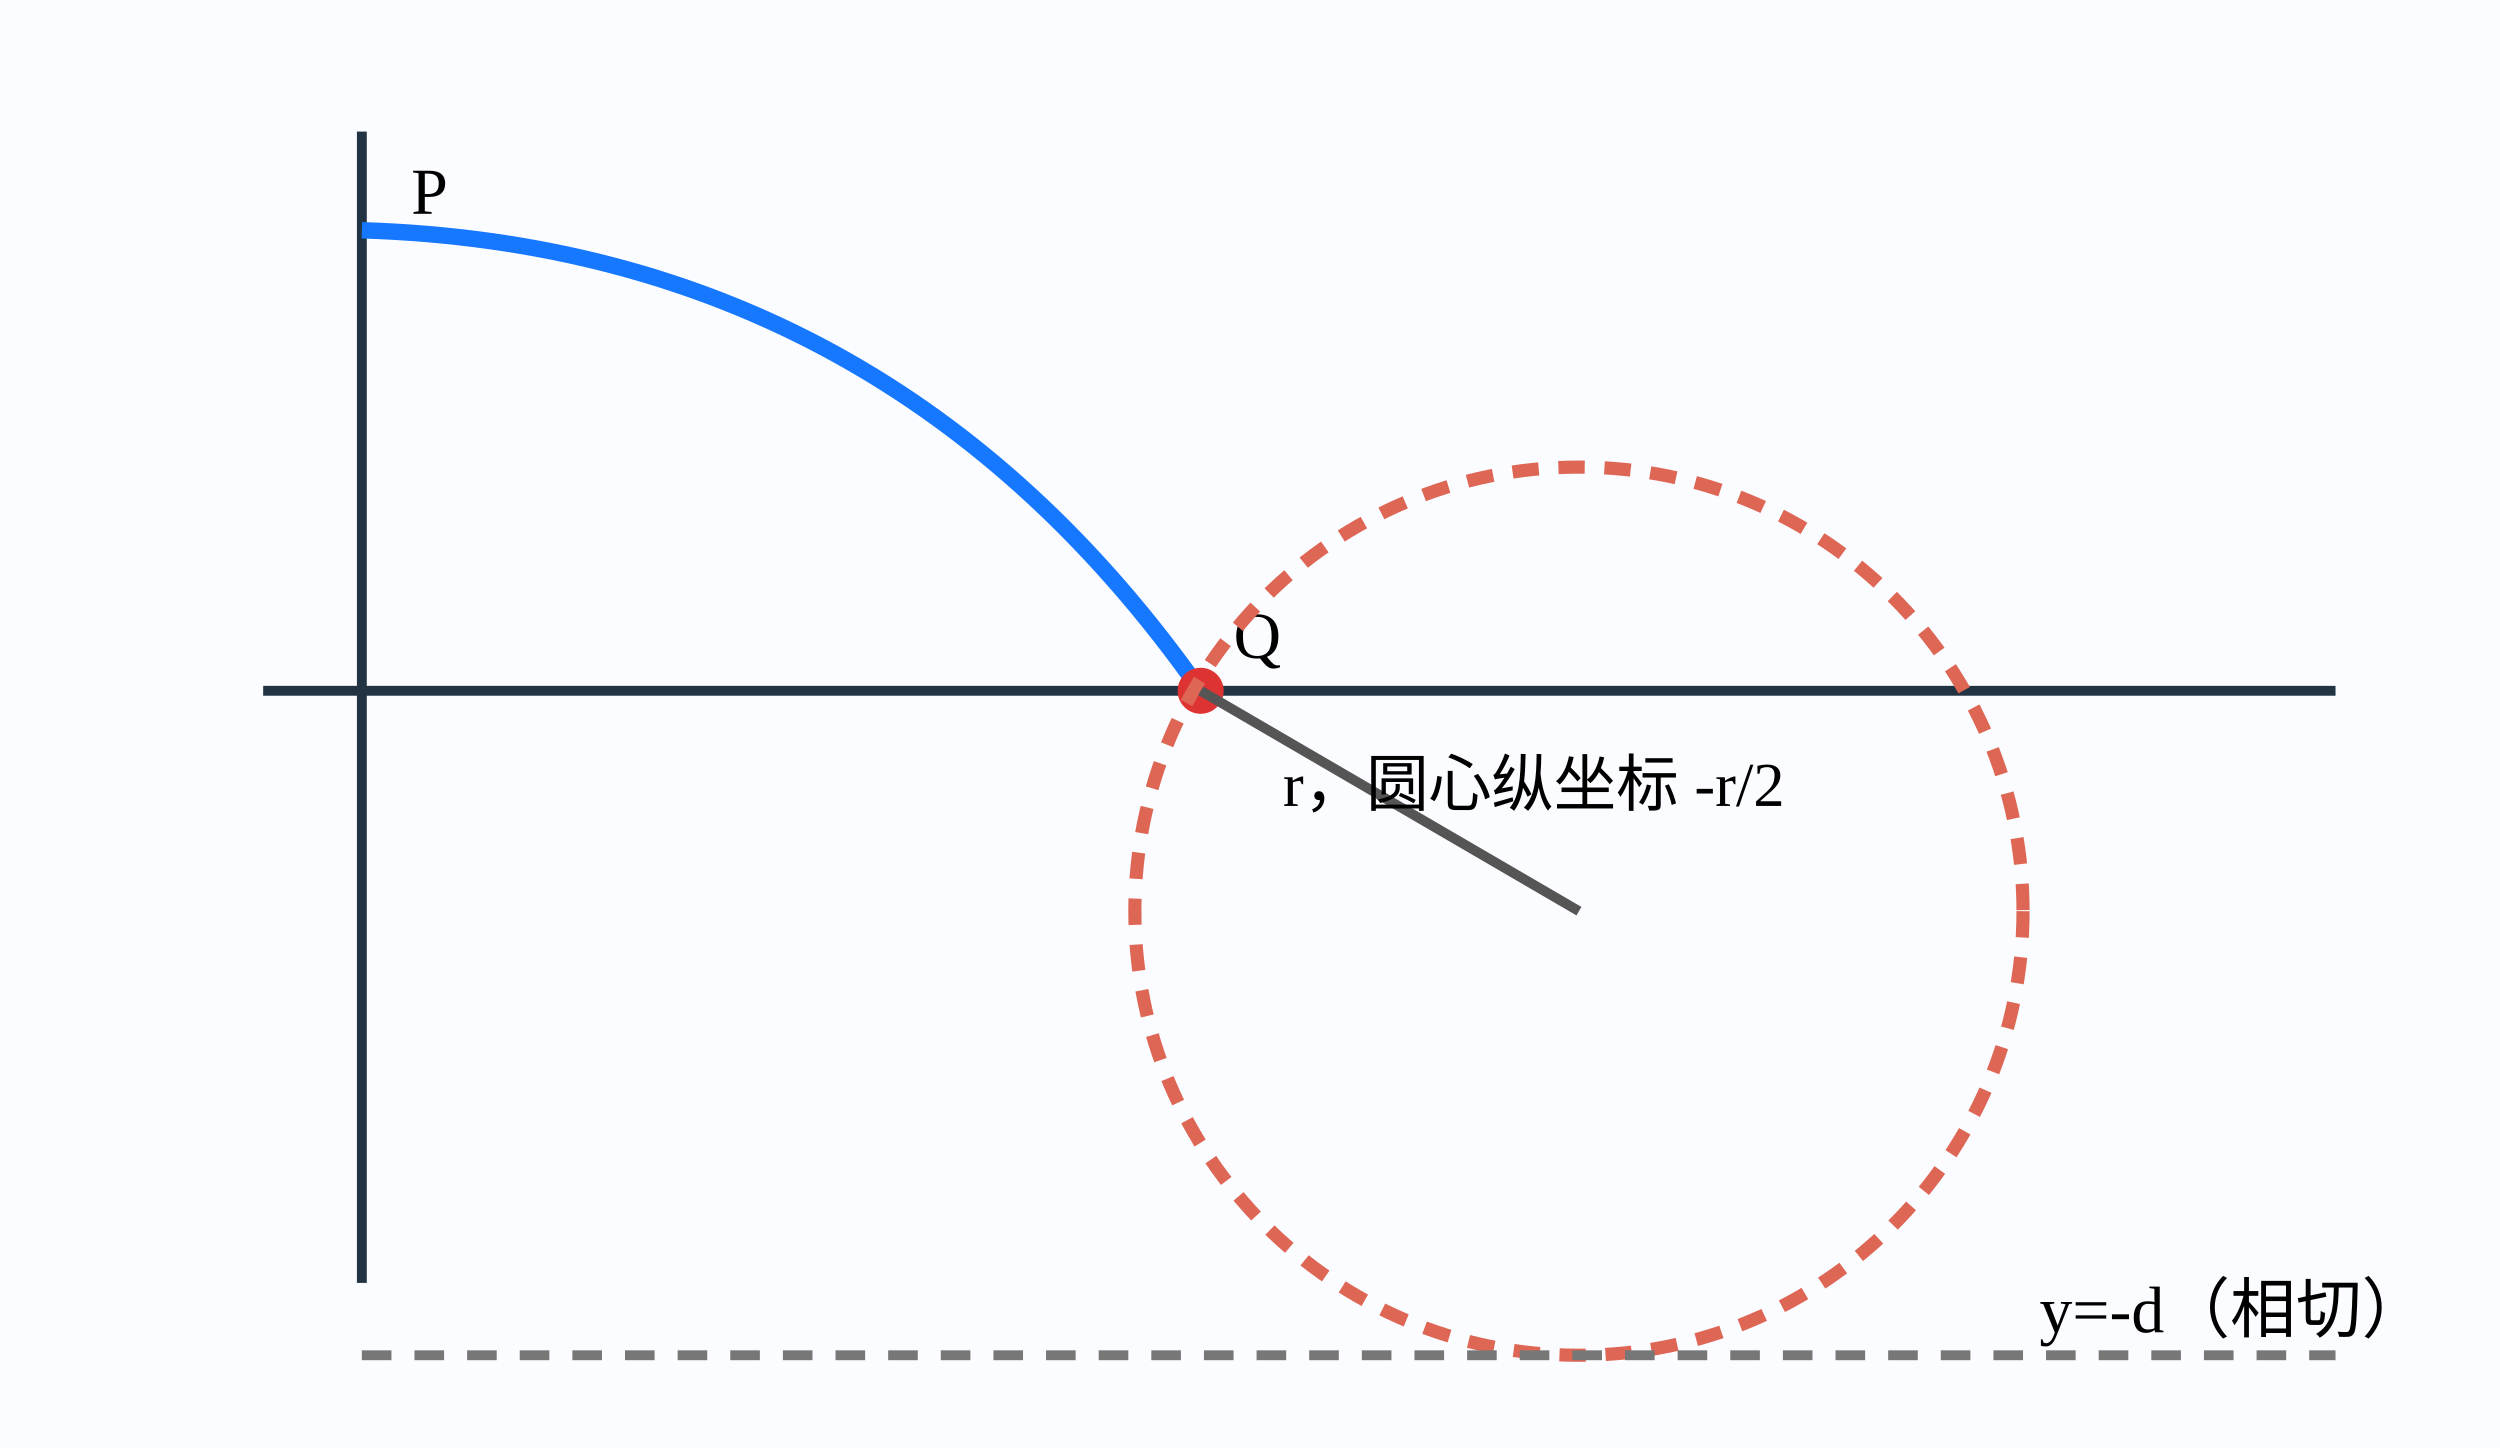
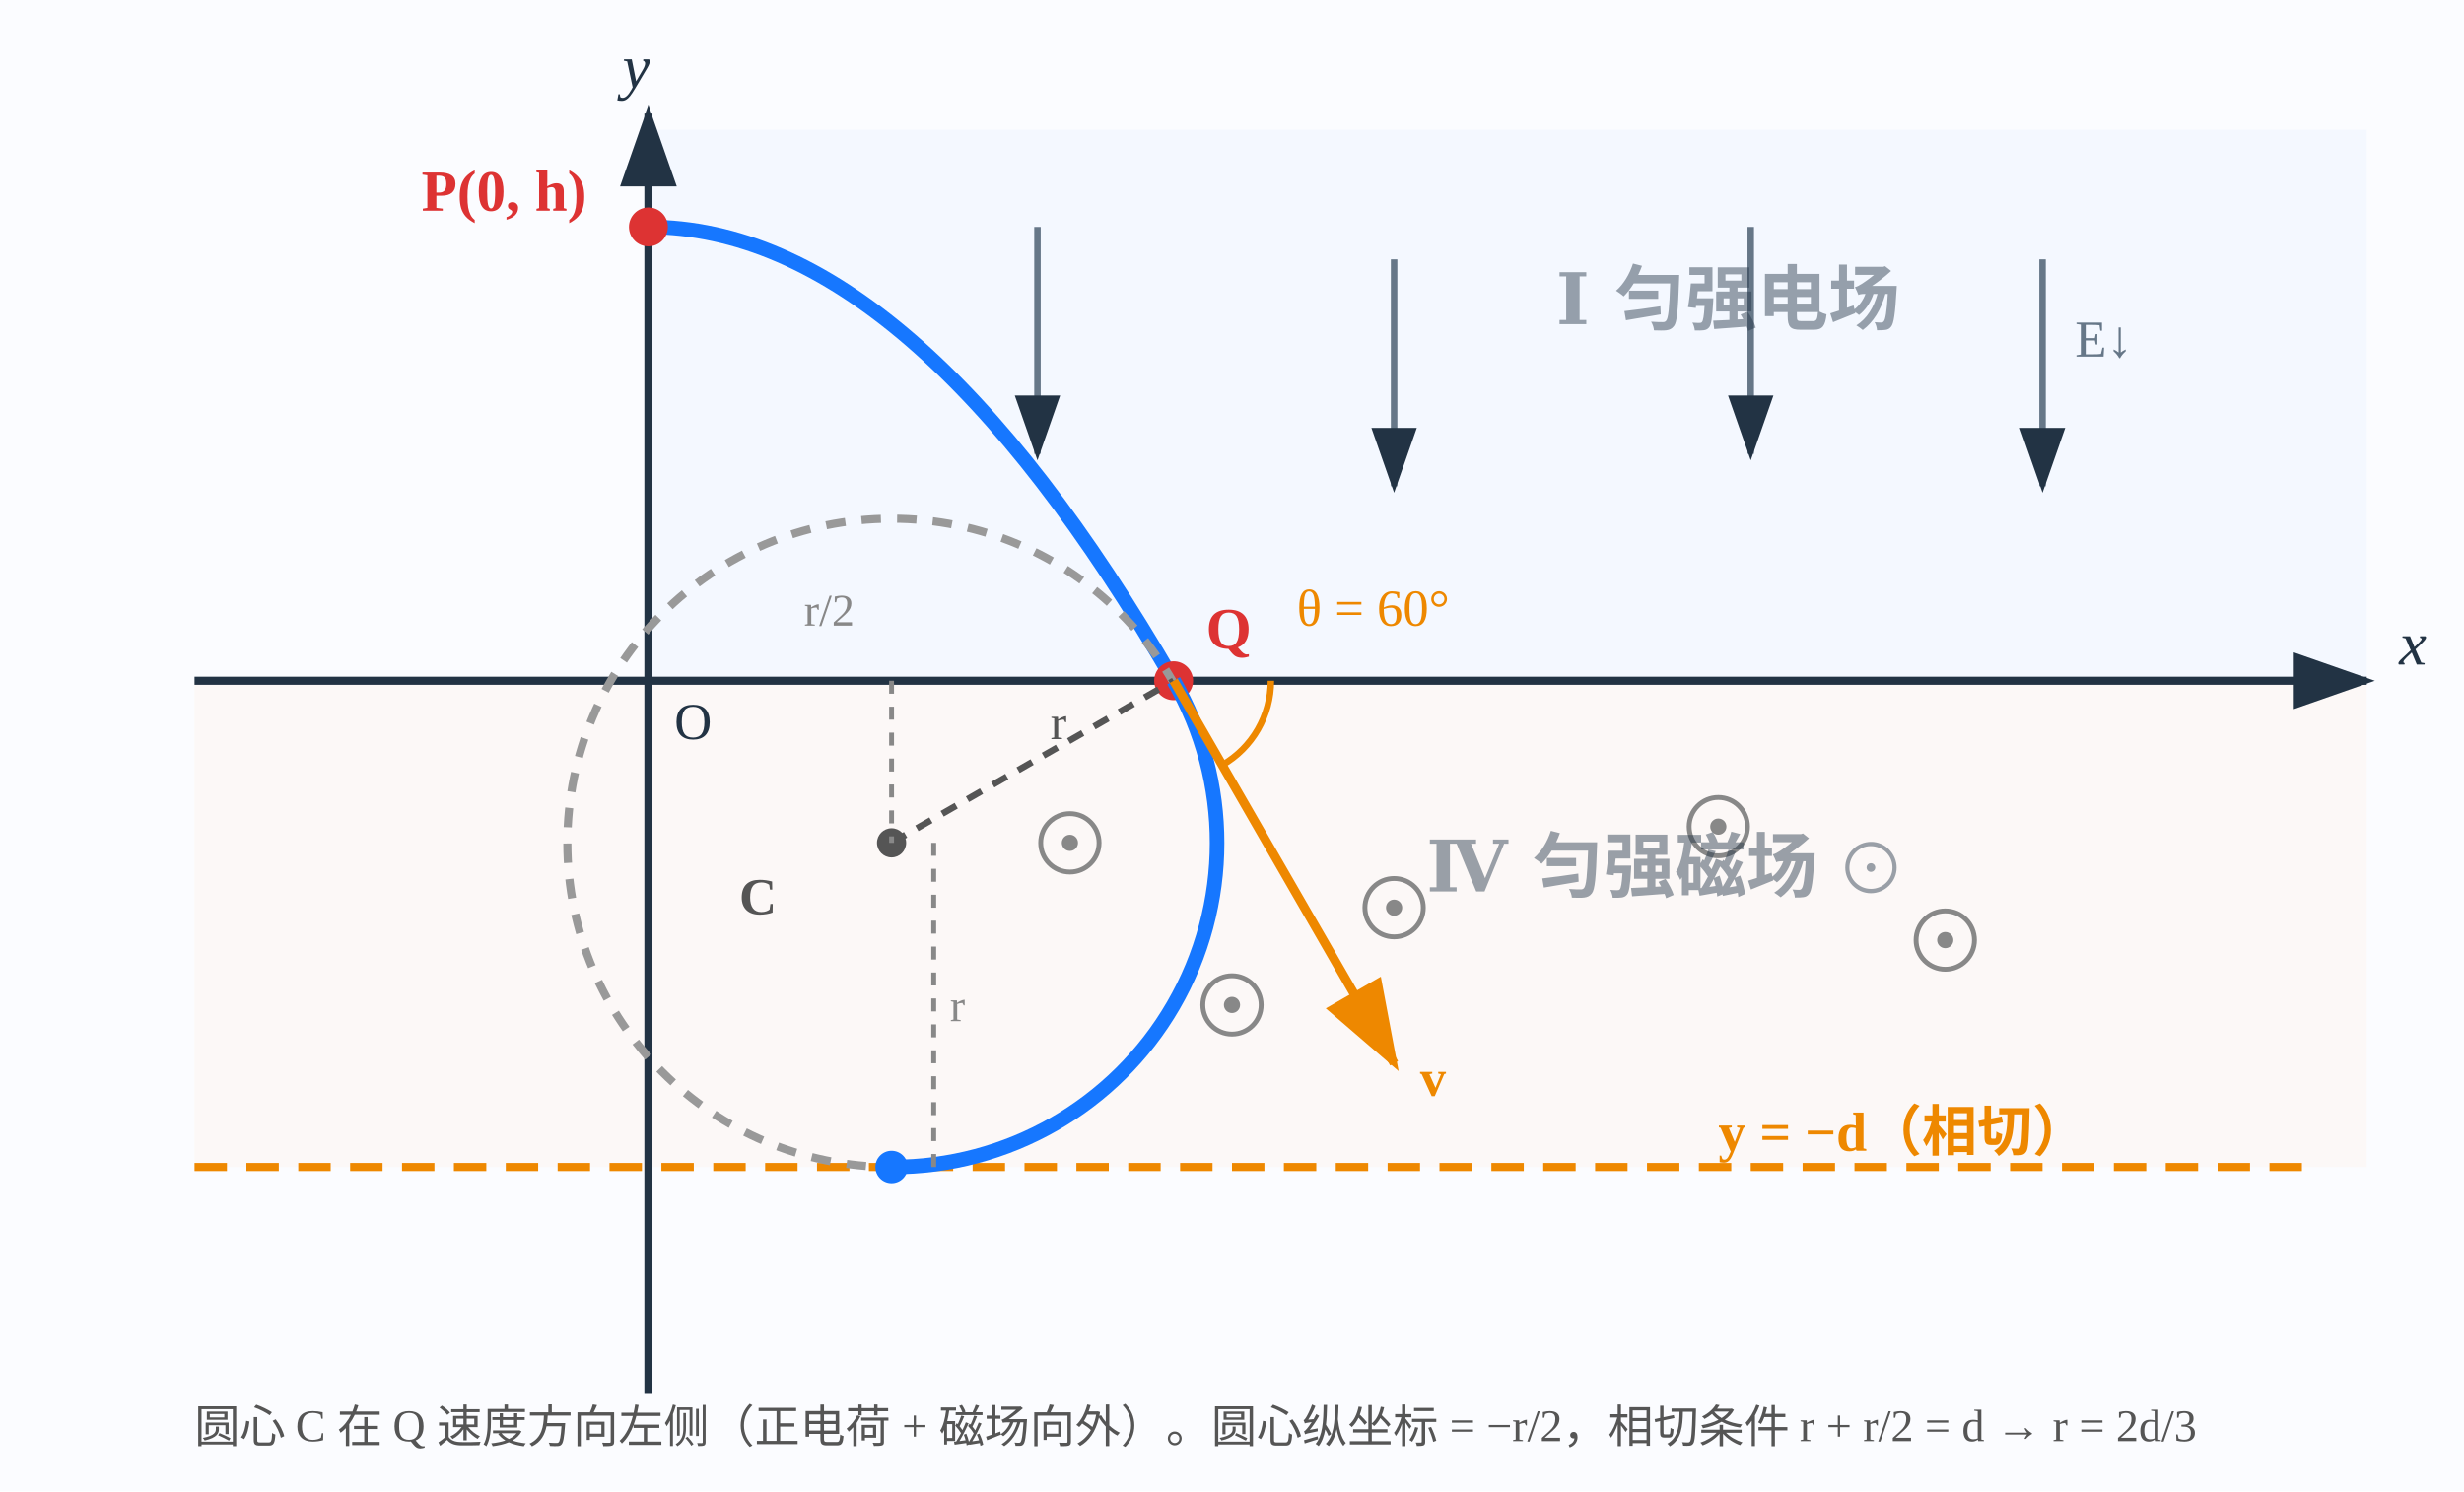
- <svg xmlns="http://www.w3.org/2000/svg" width="760" height="440" viewBox="0 0 760 440">
-   <rect width="760" height="440" fill="#fbfcff" />
-   <line x1="80" y1="210" x2="710" y2="210" stroke="#234" stroke-width="3" />
-   <line x1="110" y1="390" x2="110" y2="40" stroke="#234" stroke-width="3" />
-   <path d="M110 70 Q270 75 365 210" fill="none" stroke="#1677ff" stroke-width="5" />
-   <circle cx="365" cy="210" r="7" fill="#d33" />
-   <text x="375" y="200" font-size="20">Q</text>
-   <circle cx="480" cy="277" r="135" fill="none" stroke="#d65" stroke-width="4" stroke-dasharray="8 6" />
-   <line x1="365" y1="210" x2="480" y2="277" stroke="#555" stroke-width="3" />
-   <line x1="110" y1="412" x2="710" y2="412" stroke="#777" stroke-width="3" stroke-dasharray="9 7" />
-   <text x="620" y="405" font-size="20">y=-d（相切）</text>
-   <text x="125" y="65" font-size="20">P</text>
-   <text x="390" y="245" font-size="19">r，圆心纵坐标 -r/2</text>
+ <svg xmlns="http://www.w3.org/2000/svg" width="760" height="460" viewBox="0 0 760 460">
+   <defs>
+     <marker id="arrow" markerWidth="10" markerHeight="7" refX="9" refY="3.5" orient="auto">
+       <polygon points="0 0, 10 3.5, 0 7" fill="#234" />
+     </marker>
+     <marker id="arrow-orange" markerWidth="10" markerHeight="7" refX="9" refY="3.5" orient="auto">
+       <polygon points="0 0, 10 3.5, 0 7" fill="#e80" />
+     </marker>
+   </defs>
+   <rect width="760" height="460" fill="#fbfcff" />
+   <rect x="200" y="40" width="530" height="170" fill="#e8f0ff" opacity="0.35" />
+   <rect x="60" y="210" width="670" height="150" fill="#fff2e8" opacity="0.35" />
+   <line x1="60" y1="210" x2="730" y2="210" stroke="#234" stroke-width="2.5" marker-end="url(#arrow)" />
+   <line x1="200" y1="430" x2="200" y2="35" stroke="#234" stroke-width="2.5" marker-end="url(#arrow)" />
+   <text x="740" y="205" font-size="19" fill="#234" font-style="italic">x</text>
+   <text x="192" y="27" font-size="19" fill="#234" font-style="italic">y</text>
+   <text x="208" y="228" font-size="16" fill="#234">O</text>
+   <line x1="320" y1="70" x2="320" y2="140" stroke="#678" stroke-width="2" marker-end="url(#arrow)" />
+   <line x1="430" y1="80" x2="430" y2="150" stroke="#678" stroke-width="2" marker-end="url(#arrow)" />
+   <line x1="540" y1="70" x2="540" y2="140" stroke="#678" stroke-width="2" marker-end="url(#arrow)" />
+   <line x1="630" y1="80" x2="630" y2="150" stroke="#678" stroke-width="2" marker-end="url(#arrow)" />
+   <text x="640" y="110" font-size="16" fill="#678">E↓</text>
+   <circle cx="330" cy="260" r="9" fill="none" stroke="#888" stroke-width="1.5" />
+   <circle cx="330" cy="260" r="2.5" fill="#888" />
+   <circle cx="430" cy="280" r="9" fill="none" stroke="#888" stroke-width="1.5" />
+   <circle cx="430" cy="280" r="2.5" fill="#888" />
+   <circle cx="530" cy="255" r="9" fill="none" stroke="#888" stroke-width="1.5" />
+   <circle cx="530" cy="255" r="2.5" fill="#888" />
+   <circle cx="600" cy="290" r="9" fill="none" stroke="#888" stroke-width="1.5" />
+   <circle cx="600" cy="290" r="2.5" fill="#888" />
+   <circle cx="380" cy="310" r="9" fill="none" stroke="#888" stroke-width="1.5" />
+   <circle cx="380" cy="310" r="2.5" fill="#888" />
+   <line x1="60" y1="360" x2="710" y2="360" stroke="#e80" stroke-width="2.5" stroke-dasharray="10 6" />
+   <text x="530" y="355" font-size="17" fill="#e80" font-weight="bold">y = −d（相切）</text>
+   <path d="M 200 70 Q 281 70 362 210" fill="none" stroke="#1677ff" stroke-width="4.5" />
+   <circle cx="200" cy="70" r="6" fill="#d33" />
+   <text x="130" y="65" font-size="18" fill="#d33" font-weight="bold">P(0, h)</text>
+   <circle cx="362" cy="210" r="6" fill="#d33" />
+   <text x="372" y="200" font-size="18" fill="#d33" font-weight="bold">Q</text>
+   <circle cx="275" cy="260" r="100" fill="none" stroke="#999" stroke-width="2.5" stroke-dasharray="6 5" />
+   <path d="M 362 210 A 100 100 0 0 1 275 360" fill="none" stroke="#1677ff" stroke-width="4.5" />
+   <circle cx="275" cy="360" r="5" fill="#1677ff" />
+   <circle cx="275" cy="260" r="4.5" fill="#555" />
+   <text x="228" y="282" font-size="16" fill="#555" font-weight="bold">C</text>
+   <line x1="275" y1="260" x2="362" y2="210" stroke="#555" stroke-width="2" stroke-dasharray="5 4" />
+   <text x="324" y="228" font-size="15" fill="#555">r</text>
+   <line x1="275" y1="210" x2="275" y2="260" stroke="#888" stroke-width="1.5" stroke-dasharray="4 4" />
+   <text x="248" y="193" font-size="14" fill="#888">r/2</text>
+   <line x1="288" y1="260" x2="288" y2="360" stroke="#888" stroke-width="1.5" stroke-dasharray="4 4" />
+   <text x="293" y="315" font-size="14" fill="#888">r</text>
+   <line x1="362" y1="210" x2="430" y2="328" stroke="#e80" stroke-width="2.8" marker-end="url(#arrow-orange)" />
+   <text x="438" y="338" font-size="16" fill="#e80" font-weight="bold">v</text>
+   <path d="M 392 210 A 30 30 0 0 1 377 236" fill="none" stroke="#e80" stroke-width="2" />
+   <text x="400" y="193" font-size="16" fill="#e80">θ = 60°</text>
+   <text x="480" y="100" font-size="22" fill="#234" opacity="0.45" font-weight="bold">Ⅰ 匀强电场</text>
+   <text x="440" y="275" font-size="22" fill="#234" opacity="0.45" font-weight="bold">Ⅳ 匀强磁场 ⊙</text>
+   <text x="60" y="445" font-size="14" fill="#555">圆心 C 在 Q 速度方向左侧（正电荷 + 磁场向外）。圆心纵坐标 = −r/2，相切条件 r + r/2 = d → r = 2d/3</text>
</svg>
